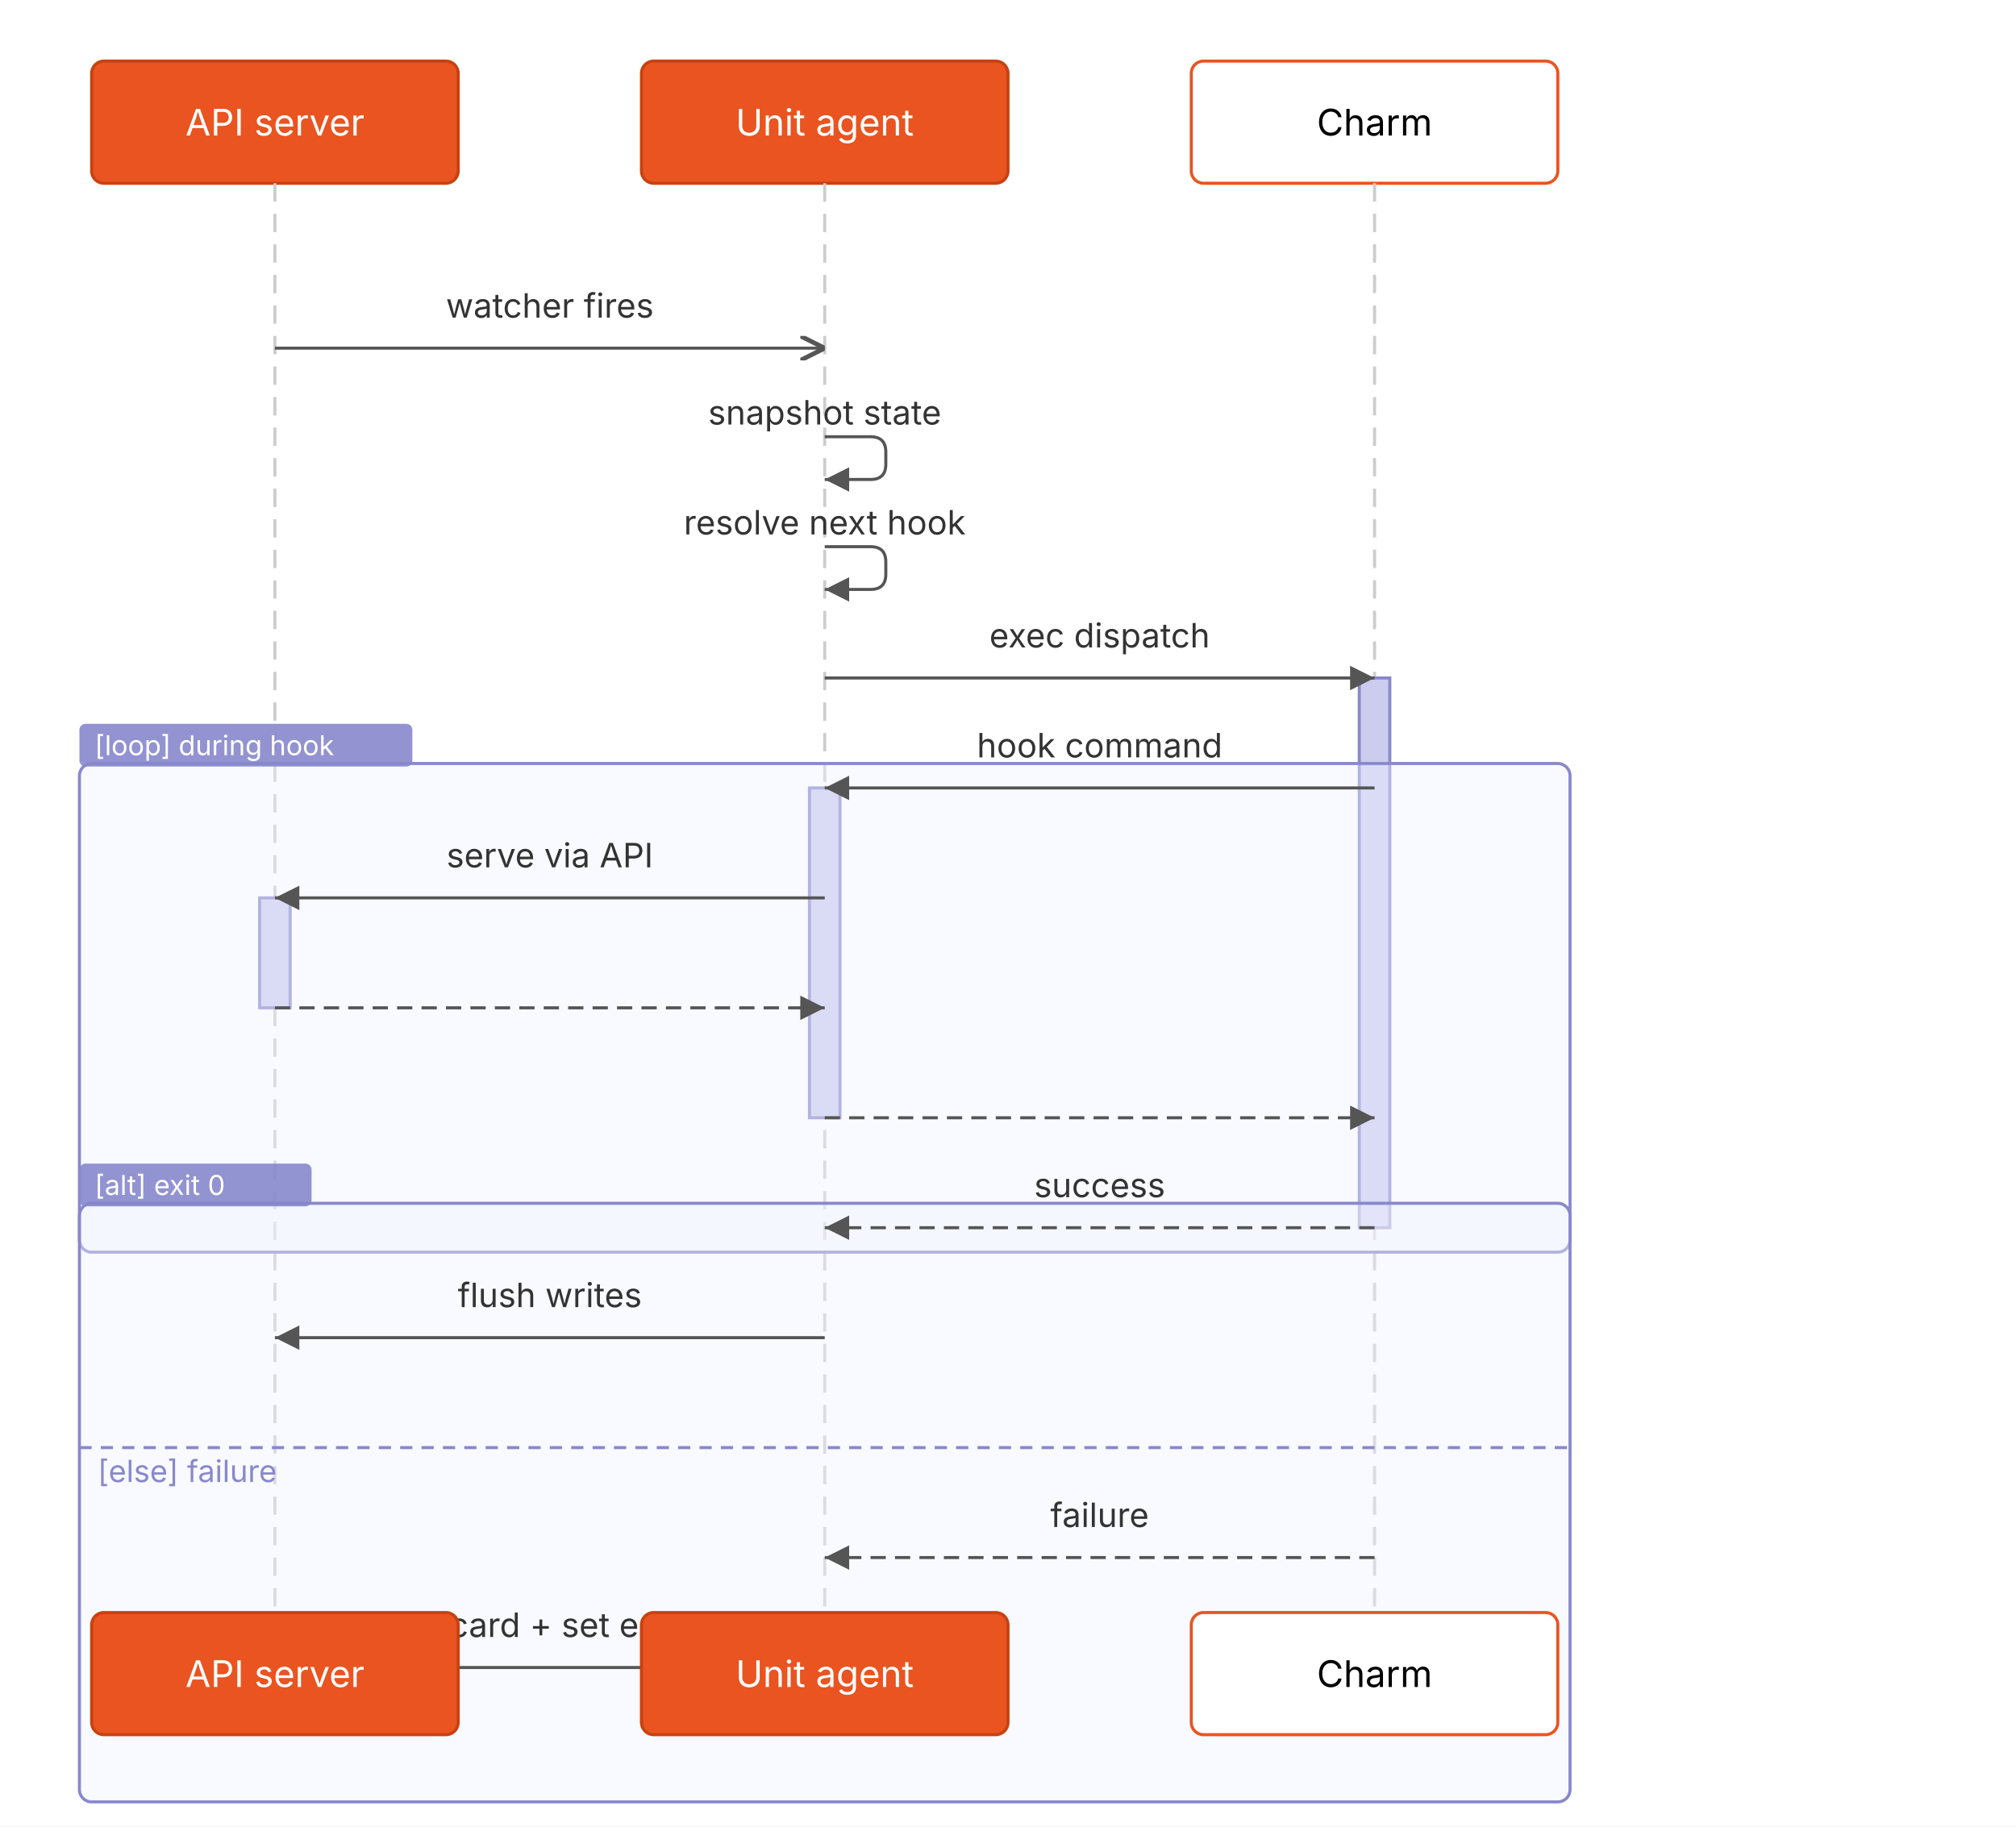
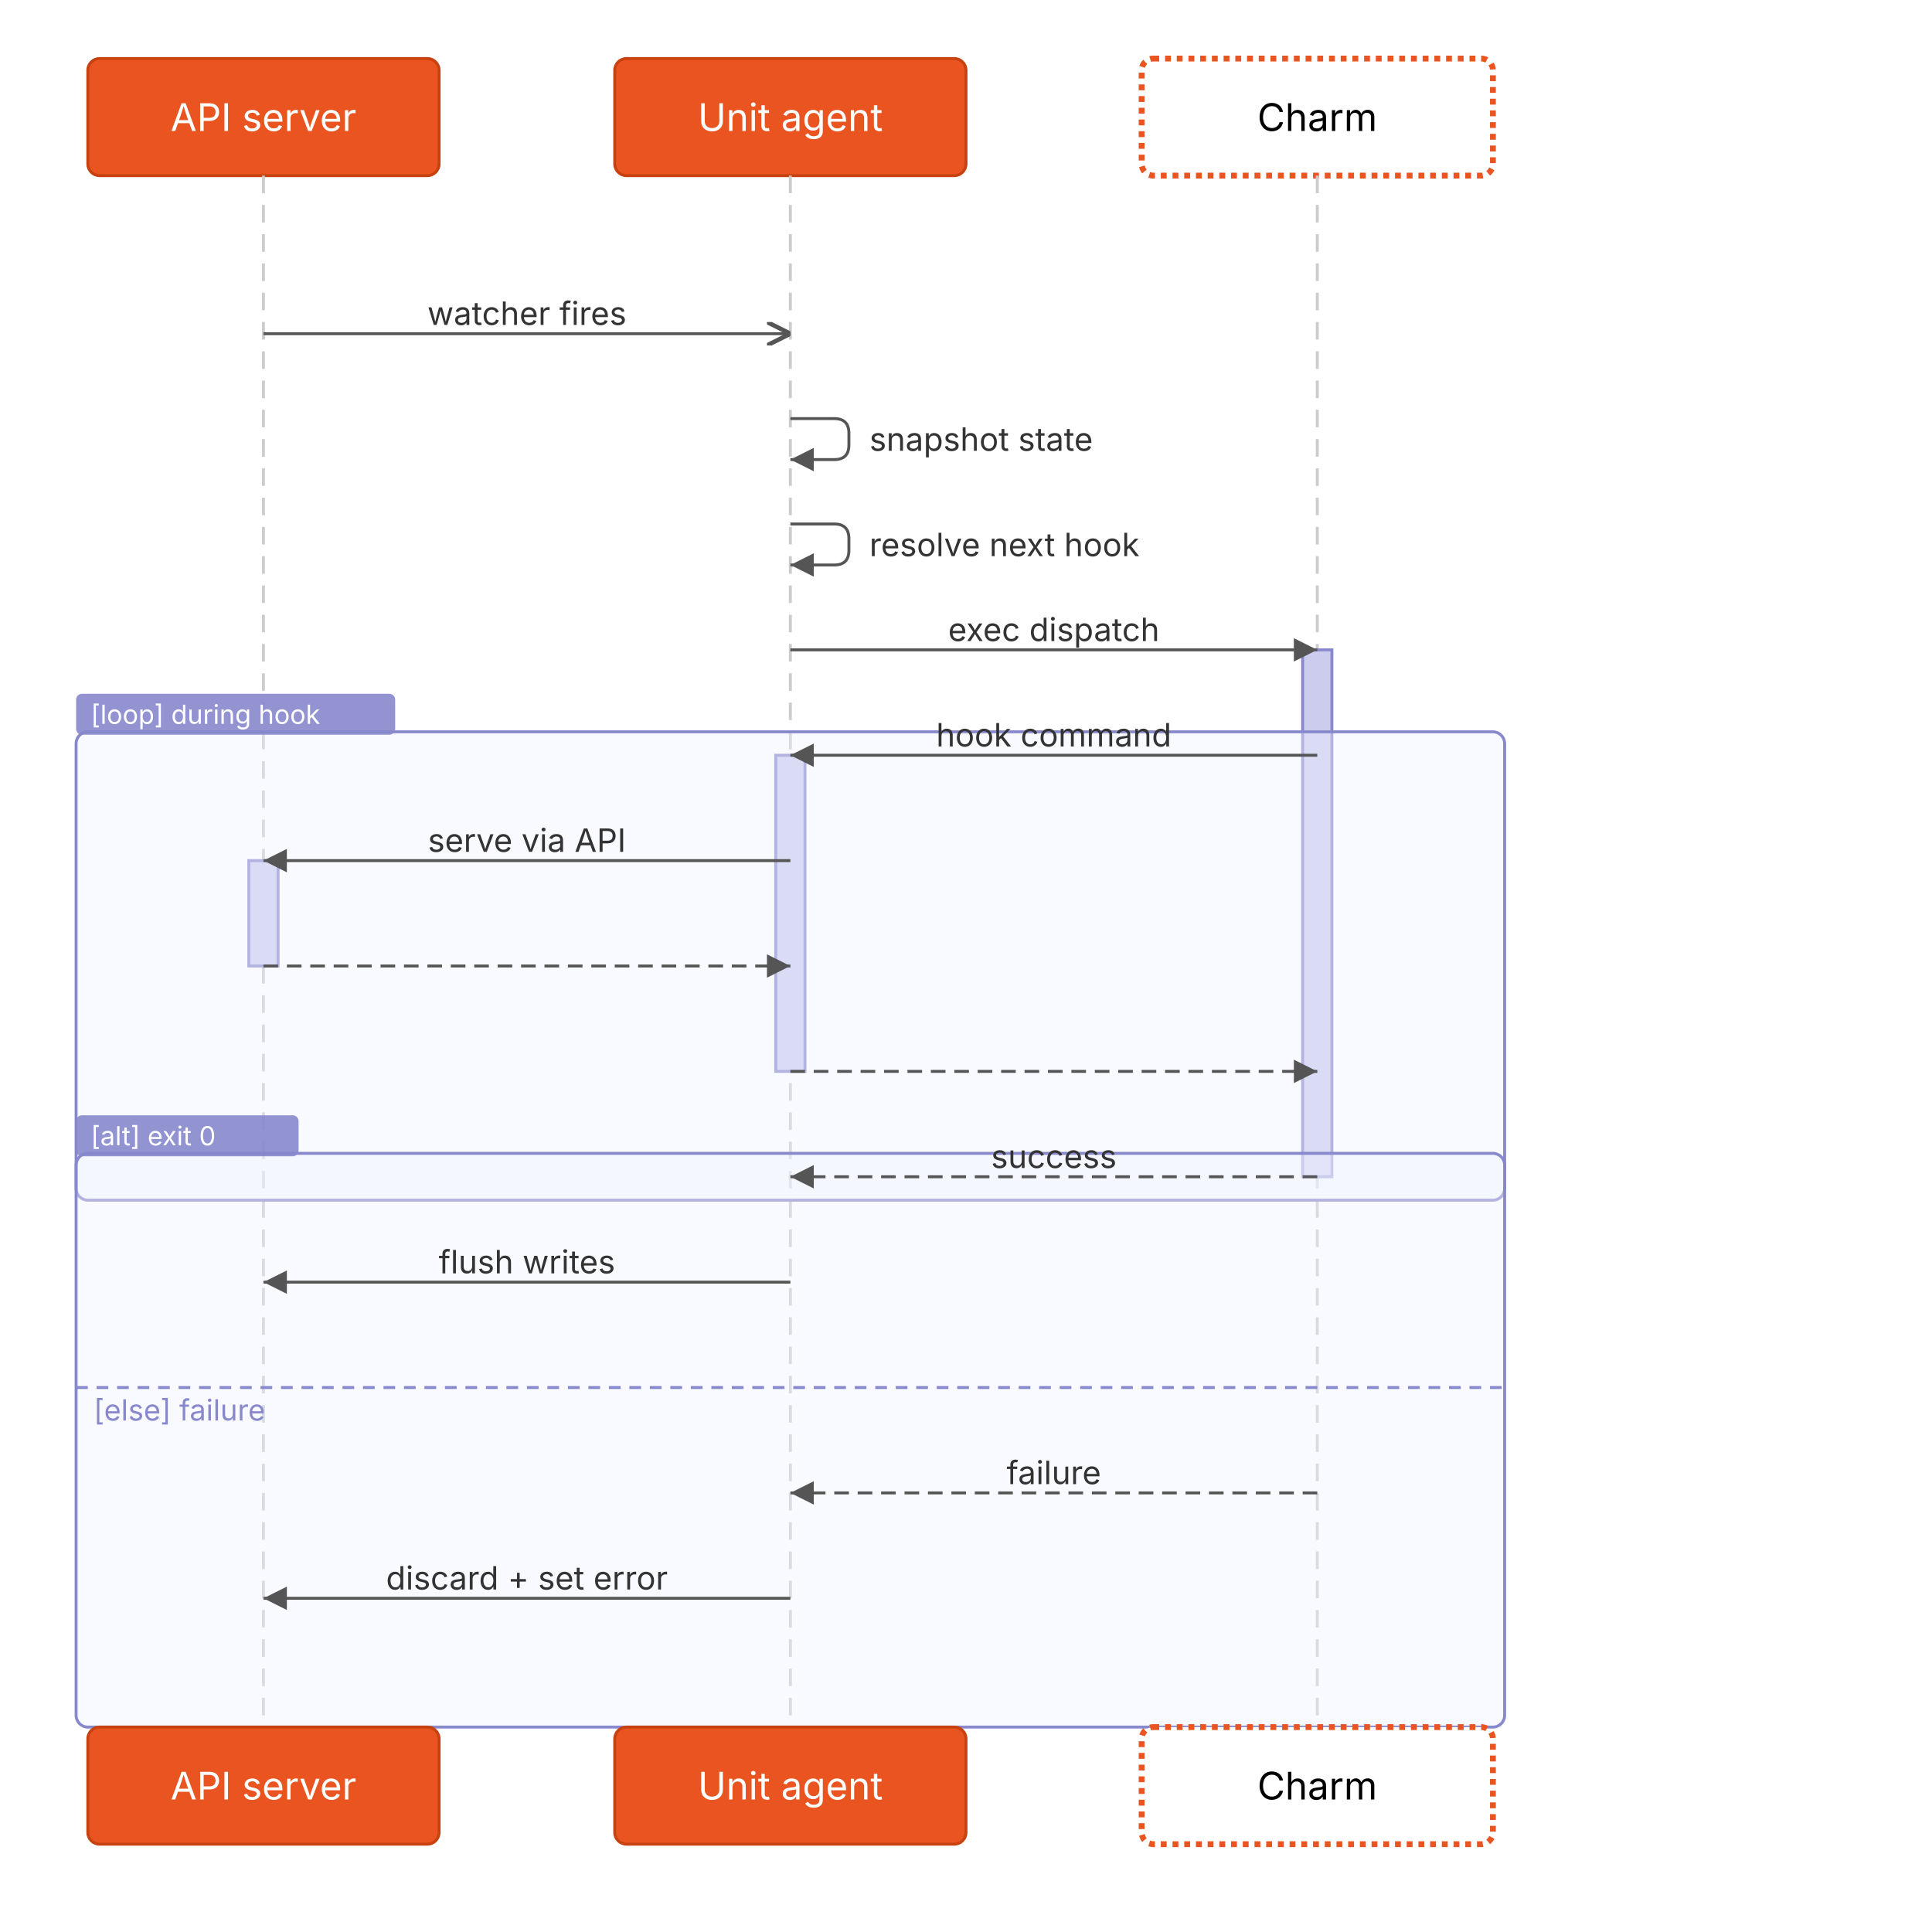
- <svg xmlns="http://www.w3.org/2000/svg" width="660" height="598" viewBox="0 0 660 598">
+ <svg xmlns="http://www.w3.org/2000/svg" width="660" height="660" viewBox="0 0 660 660">
  <defs>
    <marker markerWidth="8" markerHeight="8" viewBox="0 0 8 8" orient="auto" id="seq-arrow" refX="8" refY="4.0">
      <path d="M0,0 L8,4.0 L0,8 Z" fill="#555555" />
    </marker>
    <marker markerWidth="8" markerHeight="8" viewBox="0 0 8 8" orient="auto" id="seq-arrow-open" refX="8" refY="4.0">
      <path d="M0,0 L8,4.0 L0,8" fill="none" stroke="#555555" stroke-width="1.5" />
    </marker>
  </defs>
-   <rect x="0" y="0" width="660" height="598" fill="#FFFFFF" />
+   <rect x="0" y="0" width="660" height="660" fill="#FFFFFF" />
  <g>
    <rect x="30.0" y="20" width="120" height="40" fill="#E95420" stroke="#C74210" stroke-width="1" rx="4" ry="4" />
-     <text x="90.0" y="40.0" font-size="12" font-family="'Ubuntu Sans', Ubuntu, system-ui, -apple-system, sans-serif" fill="#FFFFFF" text-anchor="middle" dominant-baseline="central">API server</text>
-     <path d="M90.0,60 L90.0,528" stroke="#CCCCCC" stroke-width="1" stroke-dasharray="6,4" />
+     <text x="90.0" y="40.0" font-size="13" font-family="'Ubuntu Sans', Ubuntu, system-ui, -apple-system, sans-serif" fill="#FFFFFF" text-anchor="middle" dominant-baseline="central">API server</text>
    <rect x="210.0" y="20" width="120" height="40" fill="#E95420" stroke="#C74210" stroke-width="1" rx="4" ry="4" />
-     <text x="270.0" y="40.0" font-size="12" font-family="'Ubuntu Sans', Ubuntu, system-ui, -apple-system, sans-serif" fill="#FFFFFF" text-anchor="middle" dominant-baseline="central">Unit agent</text>
-     <path d="M270.0,60 L270.0,528" stroke="#CCCCCC" stroke-width="1" stroke-dasharray="6,4" />
-     <rect x="390.0" y="20" width="120" height="40" fill="#FFFFFF" stroke="#E95420" stroke-width="1" rx="4" ry="4" />
-     <text x="450.0" y="40.0" font-size="12" font-family="'Ubuntu Sans', Ubuntu, system-ui, -apple-system, sans-serif" fill="#000000" text-anchor="middle" dominant-baseline="central">Charm</text>
-     <path d="M450.0,60 L450.0,528" stroke="#CCCCCC" stroke-width="1" stroke-dasharray="6,4" />
+     <text x="270.0" y="40.0" font-size="13" font-family="'Ubuntu Sans', Ubuntu, system-ui, -apple-system, sans-serif" fill="#FFFFFF" text-anchor="middle" dominant-baseline="central">Unit agent</text>
+     <rect x="390.0" y="20" width="120" height="40" fill="#FFFFFF" stroke="#E95420" stroke-width="2" rx="4" ry="4" stroke-dasharray="2,2" />
+     <text x="450.0" y="40.0" font-size="13" font-family="'Ubuntu Sans', Ubuntu, system-ui, -apple-system, sans-serif" fill="#000000" text-anchor="middle" dominant-baseline="central">Charm</text>
+     <path d="M90.0,60 L90.0,590" stroke="#CCCCCC" stroke-width="1" stroke-dasharray="6,4" />
+     <path d="M270.0,60 L270.0,590" stroke="#CCCCCC" stroke-width="1" stroke-dasharray="6,4" />
+     <path d="M450.0,60 L450.0,590" stroke="#CCCCCC" stroke-width="1" stroke-dasharray="6,4" />
    <g>
      <rect x="85.0" y="294" width="10" height="36" fill="#CCCCEE" stroke="#8888CC" stroke-width="1" />
      <rect x="265.0" y="258" width="10" height="108" fill="#CCCCEE" stroke="#8888CC" stroke-width="1" />
      <rect x="445.0" y="222" width="10" height="180" fill="#CCCCEE" stroke="#8888CC" stroke-width="1" />
    </g>
-     <path d="M90.0,114 L270.0,114" stroke="#555555" stroke-width="1" marker-end="url(#seq-arrow-open)" />
-     <text x="180.0" y="100.0" font-size="11" font-family="'Ubuntu Sans', Ubuntu, system-ui, -apple-system, sans-serif" fill="#333333" text-anchor="middle" dominant-baseline="central">watcher fires</text>
-     <path d="M 270.0,143.0 L 285.0,143.0 Q 290.0,143.0 290.0,148.0 L 290.0,152.0 Q 290.0,157.0 285.0,157.0 L 270.0,157.0" fill="none" stroke="#555555" stroke-width="1" marker-end="url(#seq-arrow)" />
-     <text x="270.0" y="135.0" font-size="11" font-family="'Ubuntu Sans', Ubuntu, system-ui, -apple-system, sans-serif" fill="#333333" text-anchor="middle" dominant-baseline="central">snapshot state</text>
-     <path d="M 270.0,179.0 L 285.0,179.0 Q 290.0,179.0 290.0,184.0 L 290.0,188.0 Q 290.0,193.0 285.0,193.0 L 270.0,193.0" fill="none" stroke="#555555" stroke-width="1" marker-end="url(#seq-arrow)" />
-     <text x="270.0" y="171.0" font-size="11" font-family="'Ubuntu Sans', Ubuntu, system-ui, -apple-system, sans-serif" fill="#333333" text-anchor="middle" dominant-baseline="central">resolve next hook</text>
-     <path d="M270.0,222 L450.0,222" stroke="#555555" stroke-width="1" marker-end="url(#seq-arrow)" />
-     <text x="360.0" y="208.0" font-size="11" font-family="'Ubuntu Sans', Ubuntu, system-ui, -apple-system, sans-serif" fill="#333333" text-anchor="middle" dominant-baseline="central">exec dispatch</text>
-     <rect x="26.0" y="250" width="488.0" height="160" fill="#F0F4FF" stroke="#8888CC" stroke-width="1" rx="4" ry="4" fill-opacity="0.4" />
-     <rect x="26.0" y="237" width="109.0" height="14" fill="#8888CC" stroke="none" rx="2" ry="2" fill-opacity="0.9" />
-     <text x="31.0" y="244.0" font-size="9" font-family="'Ubuntu Sans', Ubuntu, system-ui, -apple-system, sans-serif" fill="#FFFFFF" dominant-baseline="central">[loop] during hook</text>
-     <path d="M450.0,258 L270.0,258" stroke="#555555" stroke-width="1" marker-end="url(#seq-arrow)" />
-     <text x="360.0" y="244.0" font-size="11" font-family="'Ubuntu Sans', Ubuntu, system-ui, -apple-system, sans-serif" fill="#333333" text-anchor="middle" dominant-baseline="central">hook command</text>
-     <path d="M270.0,294 L90.0,294" stroke="#555555" stroke-width="1" marker-end="url(#seq-arrow)" />
-     <text x="180.0" y="280.0" font-size="11" font-family="'Ubuntu Sans', Ubuntu, system-ui, -apple-system, sans-serif" fill="#333333" text-anchor="middle" dominant-baseline="central">serve via API</text>
-     <path d="M90.0,330 L270.0,330" stroke="#555555" stroke-width="1" marker-end="url(#seq-arrow)" stroke-dasharray="5,3" />
-     <path d="M270.0,366 L450.0,366" stroke="#555555" stroke-width="1" marker-end="url(#seq-arrow)" stroke-dasharray="5,3" />
-     <rect x="26.0" y="394" width="488.0" height="196" fill="#F0F4FF" stroke="#8888CC" stroke-width="1" rx="4" ry="4" fill-opacity="0.4" />
-     <rect x="26.0" y="381" width="76.0" height="14" fill="#8888CC" stroke="none" rx="2" ry="2" fill-opacity="0.9" />
-     <text x="31.0" y="388.0" font-size="9" font-family="'Ubuntu Sans', Ubuntu, system-ui, -apple-system, sans-serif" fill="#FFFFFF" dominant-baseline="central">[alt] exit 0</text>
-     <path d="M450.0,402 L270.0,402" stroke="#555555" stroke-width="1" marker-end="url(#seq-arrow)" stroke-dasharray="5,3" />
-     <text x="360.0" y="388.0" font-size="11" font-family="'Ubuntu Sans', Ubuntu, system-ui, -apple-system, sans-serif" fill="#333333" text-anchor="middle" dominant-baseline="central">success</text>
-     <path d="M270.0,438 L90.0,438" stroke="#555555" stroke-width="1" marker-end="url(#seq-arrow)" />
-     <text x="180.0" y="424.0" font-size="11" font-family="'Ubuntu Sans', Ubuntu, system-ui, -apple-system, sans-serif" fill="#333333" text-anchor="middle" dominant-baseline="central">flush writes</text>
-     <path d="M26.0,474 L514.0,474" stroke="#8888CC" stroke-width="1" stroke-dasharray="4,3" />
-     <text x="32.0" y="478" font-size="10" font-family="'Ubuntu Sans', Ubuntu, system-ui, -apple-system, sans-serif" fill="#8888CC" dominant-baseline="hanging">[else] failure</text>
-     <path d="M450.0,510 L270.0,510" stroke="#555555" stroke-width="1" marker-end="url(#seq-arrow)" stroke-dasharray="5,3" />
-     <text x="360.0" y="496.0" font-size="11" font-family="'Ubuntu Sans', Ubuntu, system-ui, -apple-system, sans-serif" fill="#333333" text-anchor="middle" dominant-baseline="central">failure</text>
-     <path d="M270.0,546 L90.0,546" stroke="#555555" stroke-width="1" marker-end="url(#seq-arrow)" />
-     <text x="180.0" y="532.0" font-size="11" font-family="'Ubuntu Sans', Ubuntu, system-ui, -apple-system, sans-serif" fill="#333333" text-anchor="middle" dominant-baseline="central">discard + set error</text>
-     <rect x="30.0" y="528" width="120" height="40" fill="#E95420" stroke="#C74210" stroke-width="1" rx="4" ry="4" />
-     <text x="90.0" y="548.0" font-size="12" font-family="'Ubuntu Sans', Ubuntu, system-ui, -apple-system, sans-serif" fill="#FFFFFF" text-anchor="middle" dominant-baseline="central">API server</text>
-     <rect x="210.0" y="528" width="120" height="40" fill="#E95420" stroke="#C74210" stroke-width="1" rx="4" ry="4" />
-     <text x="270.0" y="548.0" font-size="12" font-family="'Ubuntu Sans', Ubuntu, system-ui, -apple-system, sans-serif" fill="#FFFFFF" text-anchor="middle" dominant-baseline="central">Unit agent</text>
-     <rect x="390.0" y="528" width="120" height="40" fill="#FFFFFF" stroke="#E95420" stroke-width="1" rx="4" ry="4" />
-     <text x="450.0" y="548.0" font-size="12" font-family="'Ubuntu Sans', Ubuntu, system-ui, -apple-system, sans-serif" fill="#000000" text-anchor="middle" dominant-baseline="central">Charm</text>
+     <g>
+       <path d="M90.0,114 L270.0,114" stroke="#555555" stroke-width="1" marker-end="url(#seq-arrow-open)" />
+       <text x="180.0" y="107" font-size="11" font-family="'Ubuntu Sans', Ubuntu, system-ui, -apple-system, sans-serif" fill="#333333" text-anchor="middle" dominant-baseline="central">watcher fires</text>
+       <path d="M 270.0,143.0 L 285.0,143.0 Q 290.0,143.0 290.0,148.0 L 290.0,152.0 Q 290.0,157.0 285.0,157.0 L 270.0,157.0" fill="none" stroke="#555555" stroke-width="1" marker-end="url(#seq-arrow)" />
+       <rect x="294.0" y="142" width="90" height="16" fill="#FFFFFF" stroke="none" />
+       <text x="297.0" y="150" font-size="11" font-family="'Ubuntu Sans', Ubuntu, system-ui, -apple-system, sans-serif" fill="#333333" text-anchor="start" dominant-baseline="central">snapshot state</text>
+       <path d="M 270.0,179.0 L 285.0,179.0 Q 290.0,179.0 290.0,184.0 L 290.0,188.0 Q 290.0,193.0 285.0,193.0 L 270.0,193.0" fill="none" stroke="#555555" stroke-width="1" marker-end="url(#seq-arrow)" />
+       <rect x="294.0" y="178" width="108" height="16" fill="#FFFFFF" stroke="none" />
+       <text x="297.0" y="186" font-size="11" font-family="'Ubuntu Sans', Ubuntu, system-ui, -apple-system, sans-serif" fill="#333333" text-anchor="start" dominant-baseline="central">resolve next hook</text>
+       <path d="M270.0,222 L450.0,222" stroke="#555555" stroke-width="1" marker-end="url(#seq-arrow)" />
+       <text x="360.0" y="215" font-size="11" font-family="'Ubuntu Sans', Ubuntu, system-ui, -apple-system, sans-serif" fill="#333333" text-anchor="middle" dominant-baseline="central">exec dispatch</text>
+       <rect x="26.0" y="250" width="488.0" height="160" fill="#F0F4FF" stroke="#8888CC" stroke-width="1" rx="4" ry="4" fill-opacity="0.4" />
+       <rect x="26.0" y="237" width="109.0" height="14" fill="#8888CC" stroke="none" rx="2" ry="2" fill-opacity="0.9" />
+       <text x="31.0" y="244.0" font-size="9" font-family="'Ubuntu Sans', Ubuntu, system-ui, -apple-system, sans-serif" fill="#FFFFFF" dominant-baseline="central">[loop] during hook</text>
+       <path d="M450.0,258 L270.0,258" stroke="#555555" stroke-width="1" marker-end="url(#seq-arrow)" />
+       <text x="360.0" y="251" font-size="11" font-family="'Ubuntu Sans', Ubuntu, system-ui, -apple-system, sans-serif" fill="#333333" text-anchor="middle" dominant-baseline="central">hook command</text>
+       <path d="M270.0,294 L90.0,294" stroke="#555555" stroke-width="1" marker-end="url(#seq-arrow)" />
+       <text x="180.0" y="287" font-size="11" font-family="'Ubuntu Sans', Ubuntu, system-ui, -apple-system, sans-serif" fill="#333333" text-anchor="middle" dominant-baseline="central">serve via API</text>
+       <path d="M90.0,330 L270.0,330" stroke="#555555" stroke-width="1" marker-end="url(#seq-arrow)" stroke-dasharray="5,3" />
+       <path d="M270.0,366 L450.0,366" stroke="#555555" stroke-width="1" marker-end="url(#seq-arrow)" stroke-dasharray="5,3" />
+       <rect x="26.0" y="394" width="488.0" height="196" fill="#F0F4FF" stroke="#8888CC" stroke-width="1" rx="4" ry="4" fill-opacity="0.4" />
+       <rect x="26.0" y="381" width="76.0" height="14" fill="#8888CC" stroke="none" rx="2" ry="2" fill-opacity="0.9" />
+       <text x="31.0" y="388.0" font-size="9" font-family="'Ubuntu Sans', Ubuntu, system-ui, -apple-system, sans-serif" fill="#FFFFFF" dominant-baseline="central">[alt] exit 0</text>
+       <path d="M450.0,402 L270.0,402" stroke="#555555" stroke-width="1" marker-end="url(#seq-arrow)" stroke-dasharray="5,3" />
+       <text x="360.0" y="395" font-size="11" font-family="'Ubuntu Sans', Ubuntu, system-ui, -apple-system, sans-serif" fill="#333333" text-anchor="middle" dominant-baseline="central">success</text>
+       <path d="M270.0,438 L90.0,438" stroke="#555555" stroke-width="1" marker-end="url(#seq-arrow)" />
+       <text x="180.0" y="431" font-size="11" font-family="'Ubuntu Sans', Ubuntu, system-ui, -apple-system, sans-serif" fill="#333333" text-anchor="middle" dominant-baseline="central">flush writes</text>
+       <path d="M26.0,474 L514.0,474" stroke="#8888CC" stroke-width="1" stroke-dasharray="4,3" />
+       <text x="32.0" y="478" font-size="10" font-family="'Ubuntu Sans', Ubuntu, system-ui, -apple-system, sans-serif" fill="#8888CC" dominant-baseline="hanging">[else] failure</text>
+       <path d="M450.0,510 L270.0,510" stroke="#555555" stroke-width="1" marker-end="url(#seq-arrow)" stroke-dasharray="5,3" />
+       <text x="360.0" y="503" font-size="11" font-family="'Ubuntu Sans', Ubuntu, system-ui, -apple-system, sans-serif" fill="#333333" text-anchor="middle" dominant-baseline="central">failure</text>
+       <path d="M270.0,546 L90.0,546" stroke="#555555" stroke-width="1" marker-end="url(#seq-arrow)" />
+       <text x="180.0" y="539" font-size="11" font-family="'Ubuntu Sans', Ubuntu, system-ui, -apple-system, sans-serif" fill="#333333" text-anchor="middle" dominant-baseline="central">discard + set error</text>
+     </g>
+     <rect x="30.0" y="590" width="120" height="40" fill="#E95420" stroke="#C74210" stroke-width="1" rx="4" ry="4" />
+     <text x="90.0" y="610.0" font-size="13" font-family="'Ubuntu Sans', Ubuntu, system-ui, -apple-system, sans-serif" fill="#FFFFFF" text-anchor="middle" dominant-baseline="central">API server</text>
+     <rect x="210.0" y="590" width="120" height="40" fill="#E95420" stroke="#C74210" stroke-width="1" rx="4" ry="4" />
+     <text x="270.0" y="610.0" font-size="13" font-family="'Ubuntu Sans', Ubuntu, system-ui, -apple-system, sans-serif" fill="#FFFFFF" text-anchor="middle" dominant-baseline="central">Unit agent</text>
+     <rect x="390.0" y="590" width="120" height="40" fill="#FFFFFF" stroke="#E95420" stroke-width="2" rx="4" ry="4" stroke-dasharray="2,2" />
+     <text x="450.0" y="610.0" font-size="13" font-family="'Ubuntu Sans', Ubuntu, system-ui, -apple-system, sans-serif" fill="#000000" text-anchor="middle" dominant-baseline="central">Charm</text>
  </g>
</svg>
